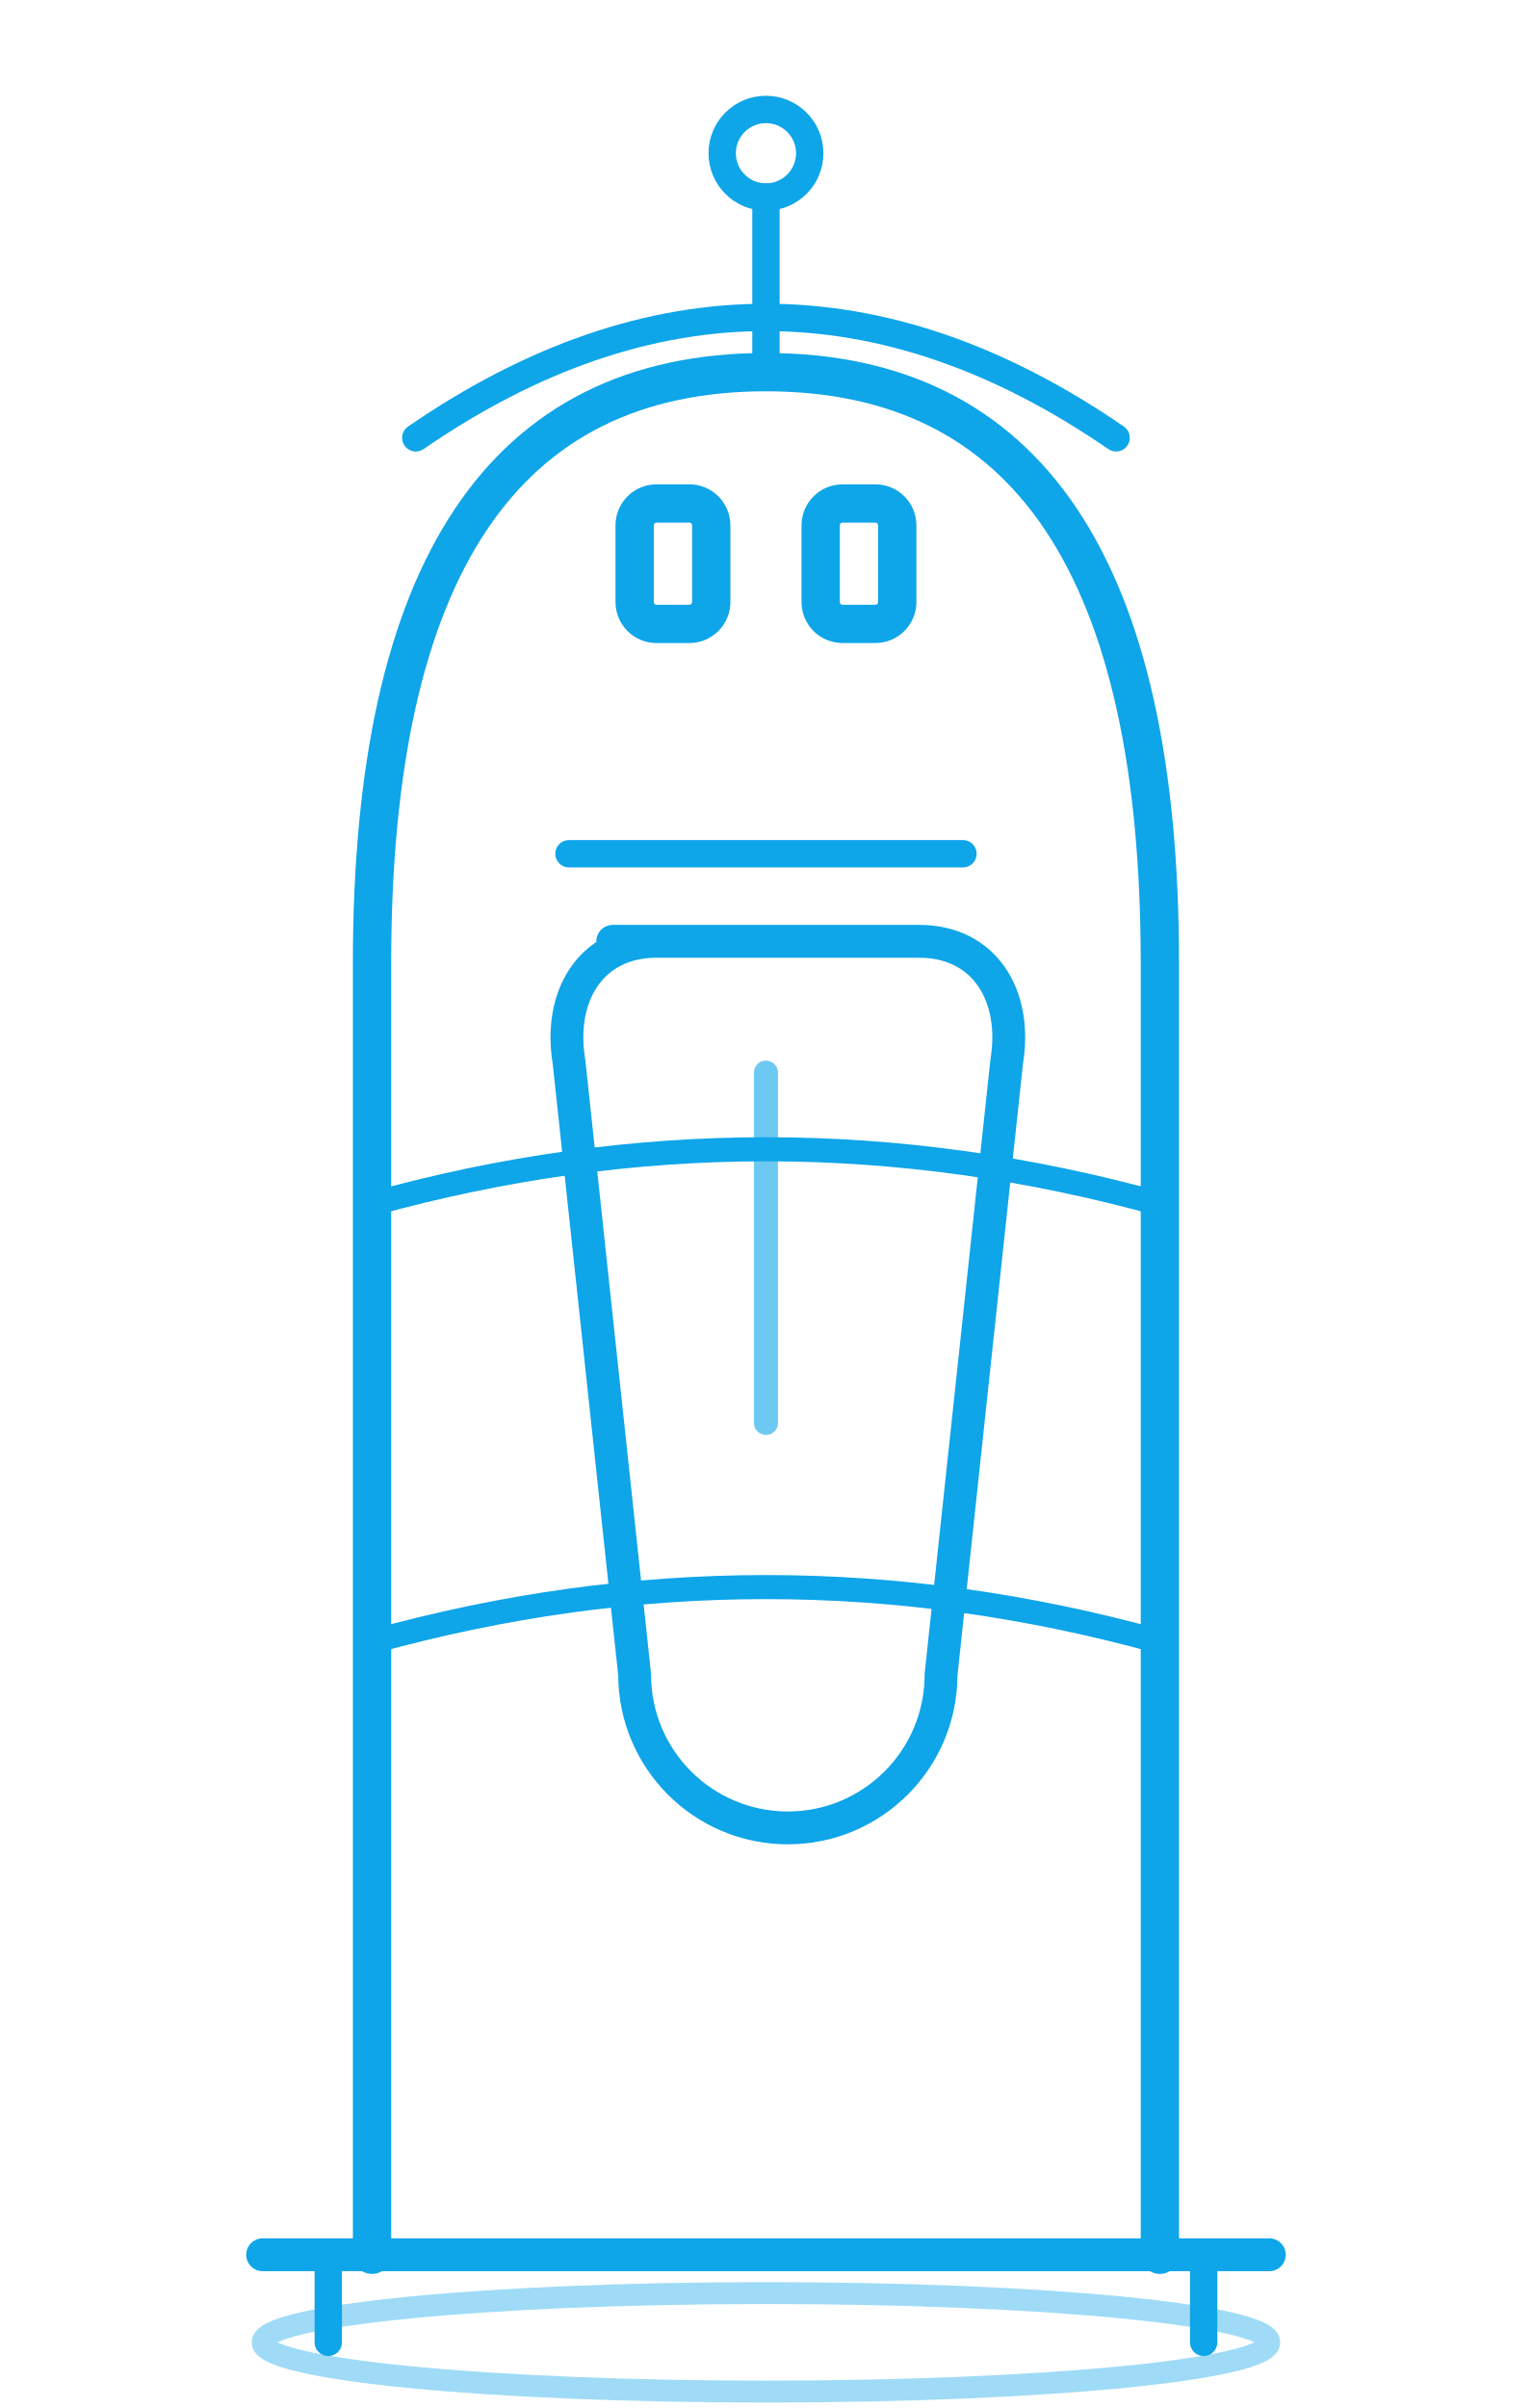
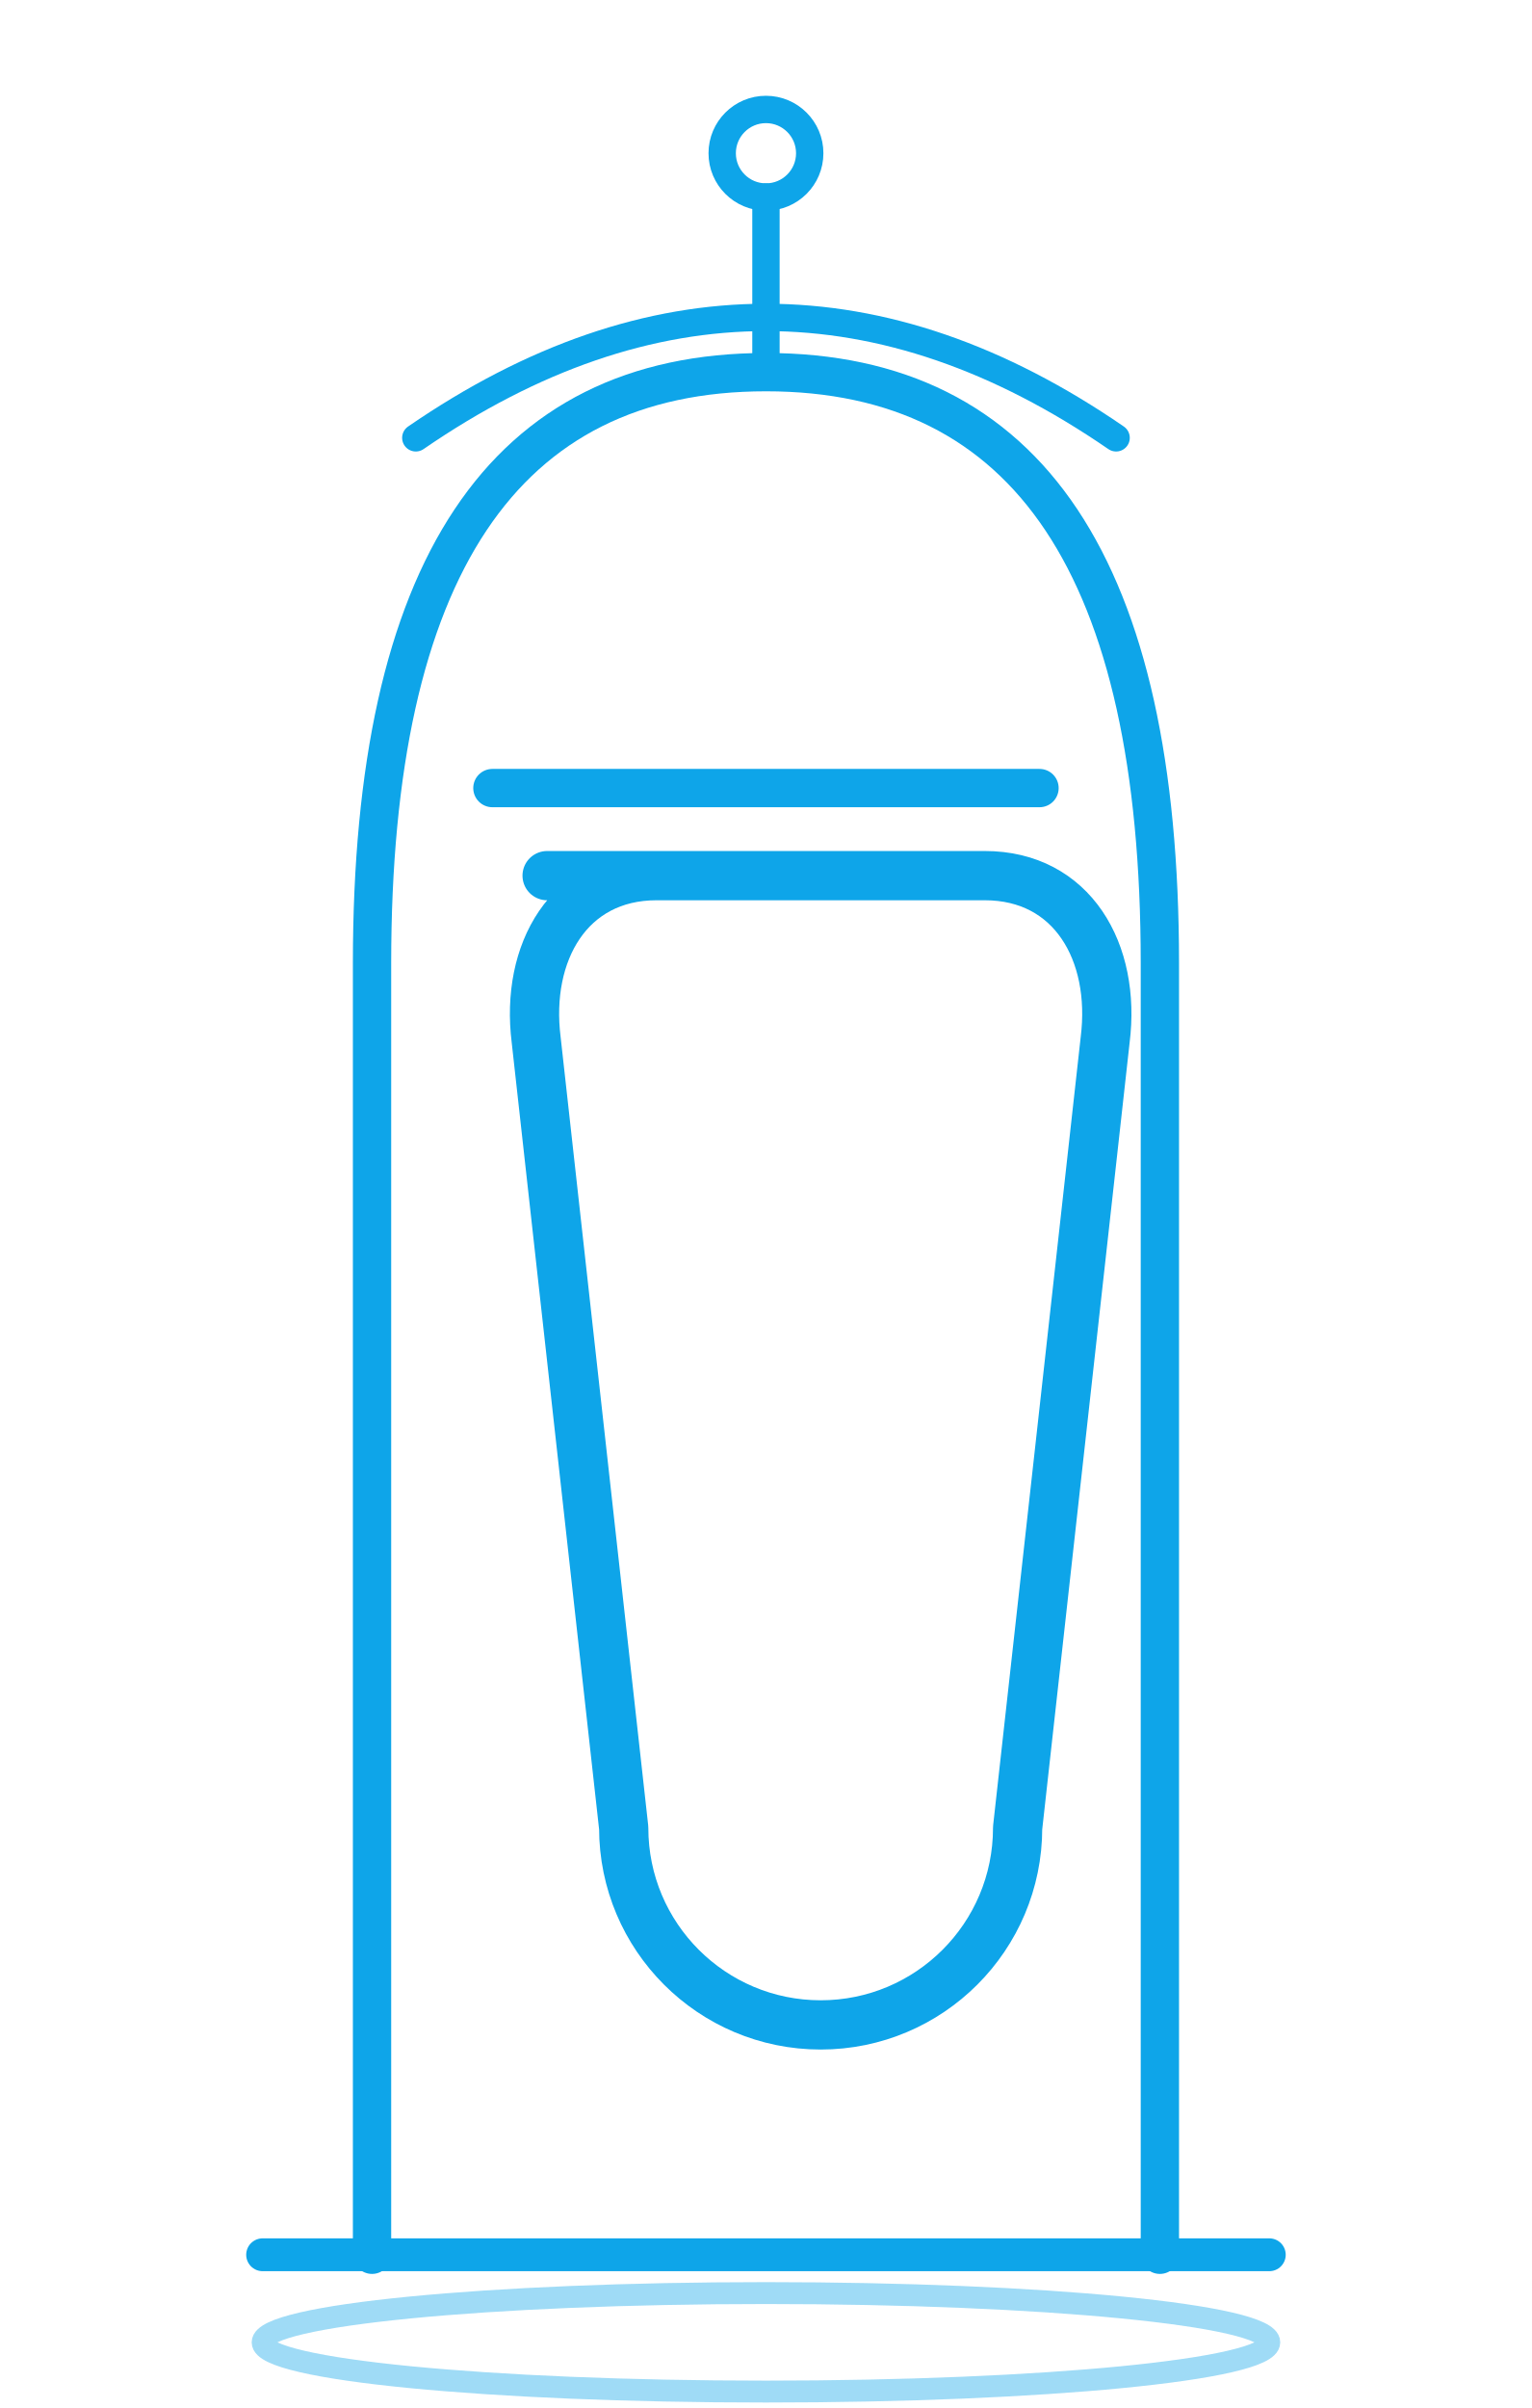
<svg xmlns="http://www.w3.org/2000/svg" viewBox="0 0 140 220" stroke="#0ea5e9" stroke-width="3.5" fill="none" stroke-linecap="round" stroke-linejoin="round">
  <path d="M34 206 V88 Q34 34 70 34 Q106 34 106 88 V206" />
  <path d="M38 40 Q70 18 102 40" stroke-width="2.5" />
-   <path d="M34 110 Q70 100 106 110" stroke-width="2.2" />
-   <path d="M34 150 Q70 140 106 150" stroke-width="2.2" />
-   <rect x="58" y="46" width="7" height="11" rx="2" />
-   <rect x="75" y="46" width="7" height="11" rx="2" />
-   <g stroke-width="3">
-     <path d="M56 86h28c6 0 9 5 8 11l-6 56a14 14 0 0 1-28 0l-6-56c-1-6 2-11 8-11Z" />
-     <path d="M52 78h36" stroke-width="2.5" />
-     <path d="M70 98 V130" stroke-width="2.2" opacity="0.6" />
+   <g stroke-width="4.5">
+     <path d="M50 80h40c8 0 12 7 11 15l-8 72a18 18 0 0 1-36 0l-8-72c-1-8 3-15 11-15Z" />
+     <path d="M45 72h50" stroke-width="3.5" />
  </g>
  <path d="M70 34 V18" stroke-width="2.5" />
  <circle cx="70" cy="14" r="4" stroke-width="2.5" />
  <path d="M24 206 H116" stroke-width="3" />
-   <path d="M30 206 V214" stroke-width="2.5" />
-   <path d="M110 206 V214" stroke-width="2.5" />
  <ellipse cx="70" cy="214" rx="46" ry="4.5" stroke-width="2" opacity="0.4" />
</svg>
